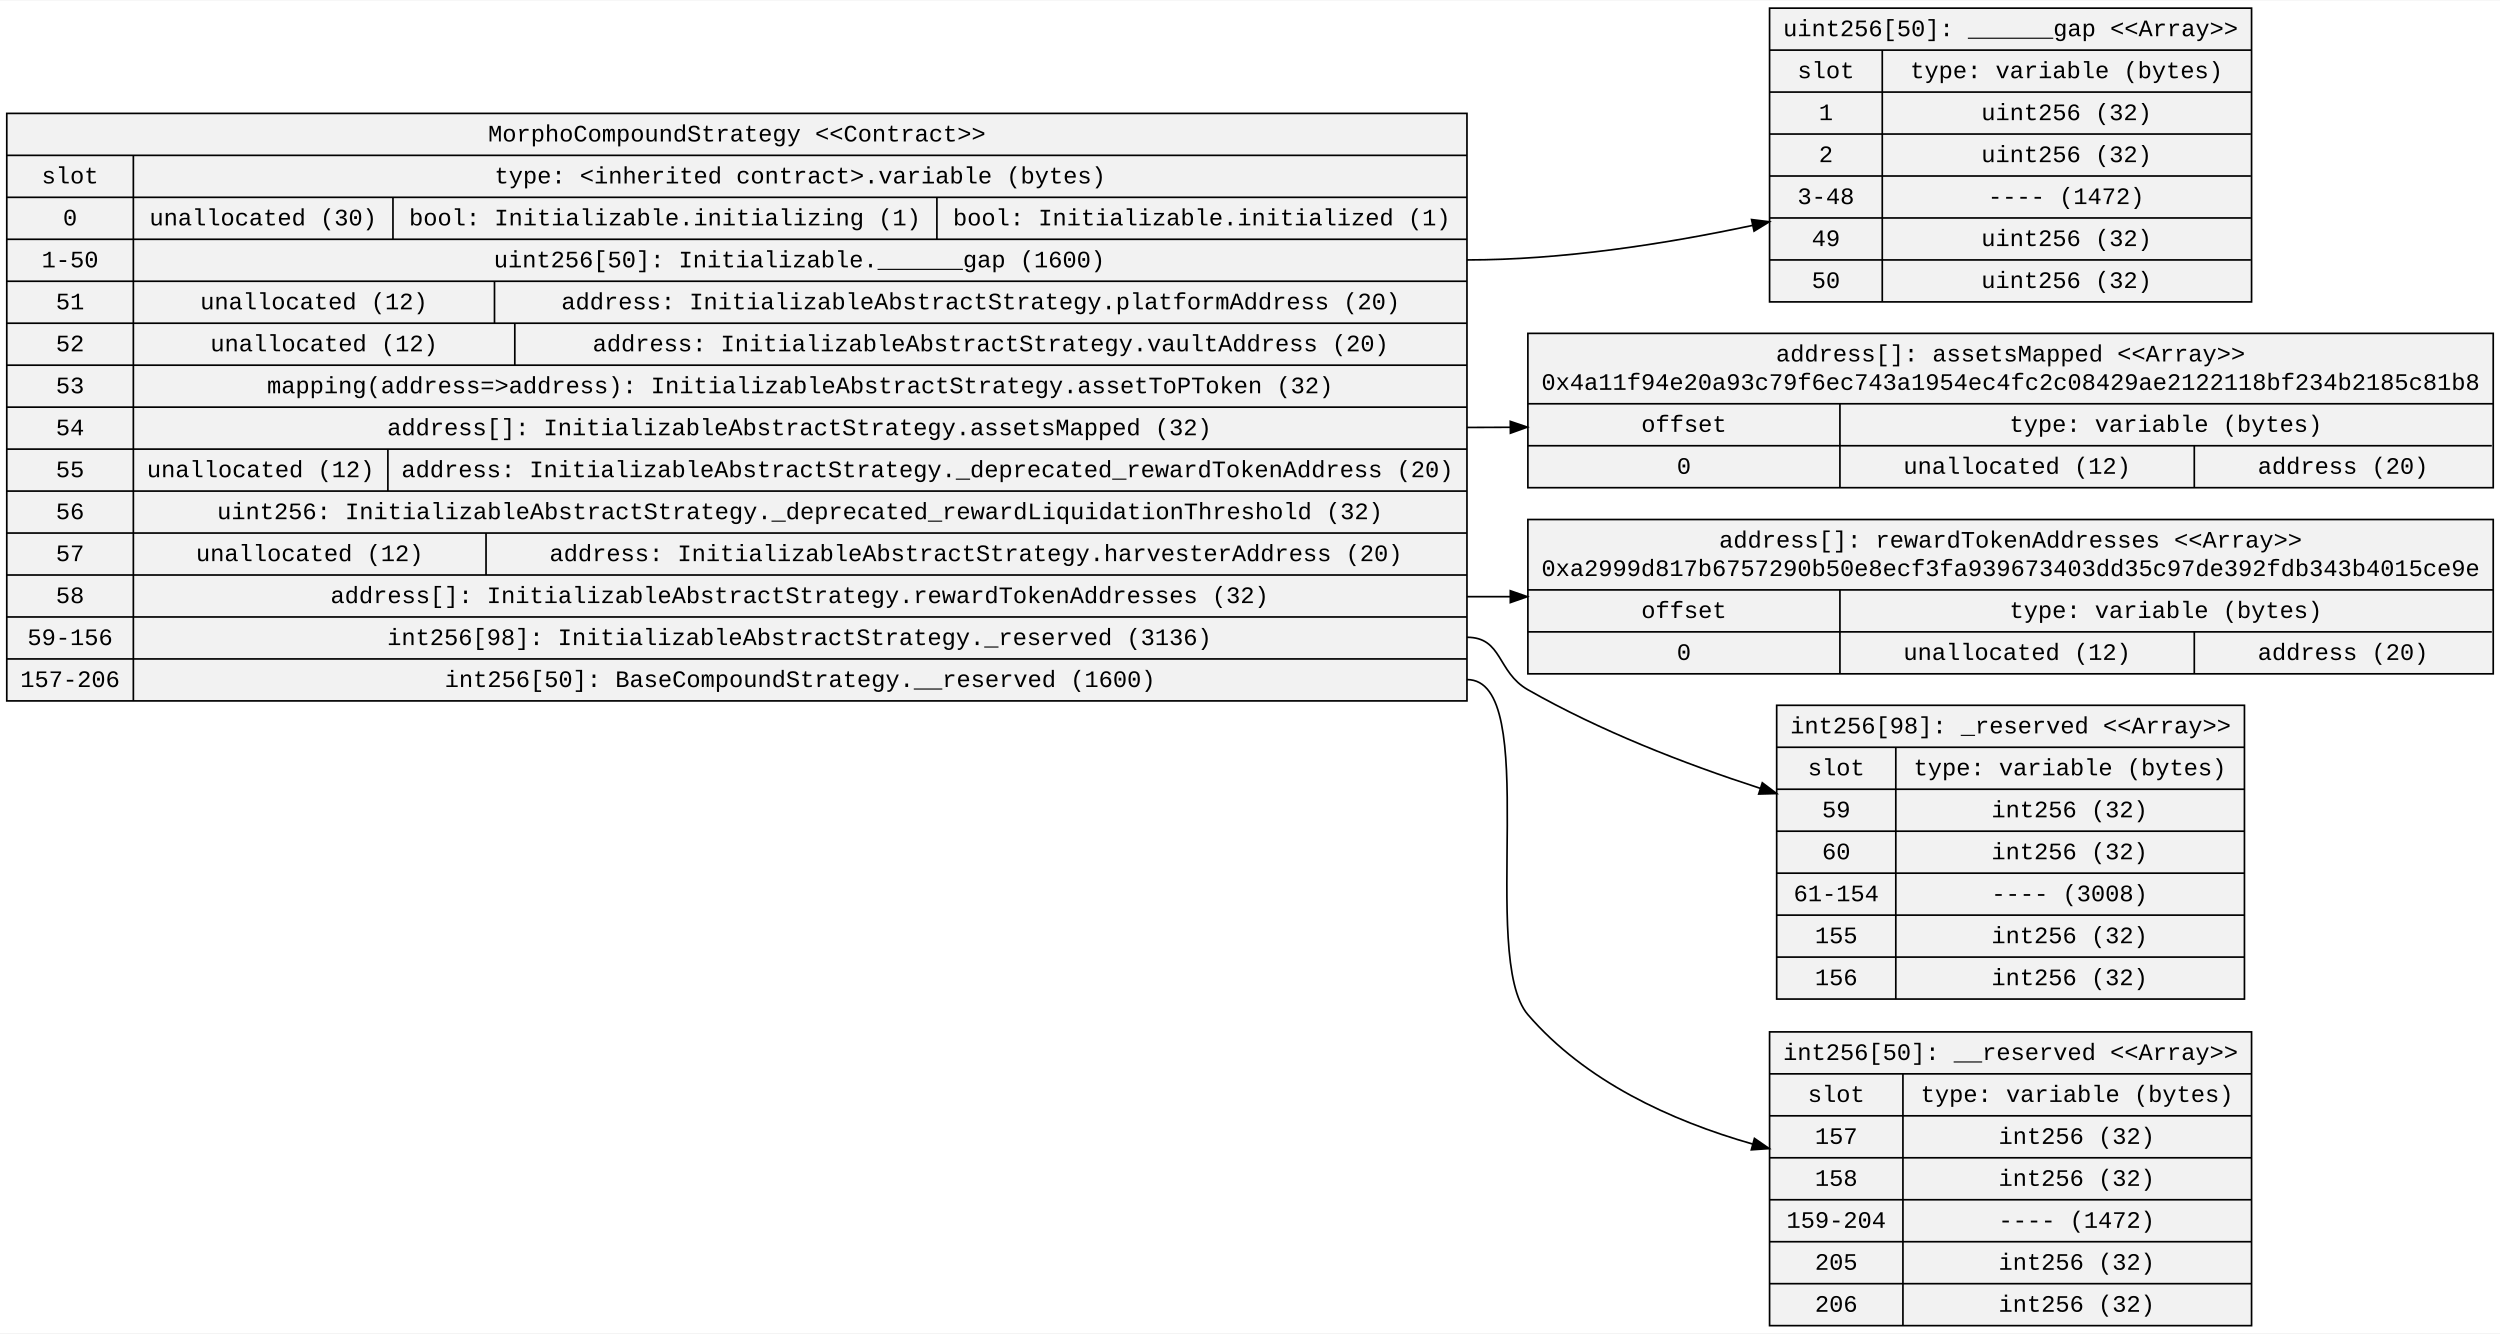
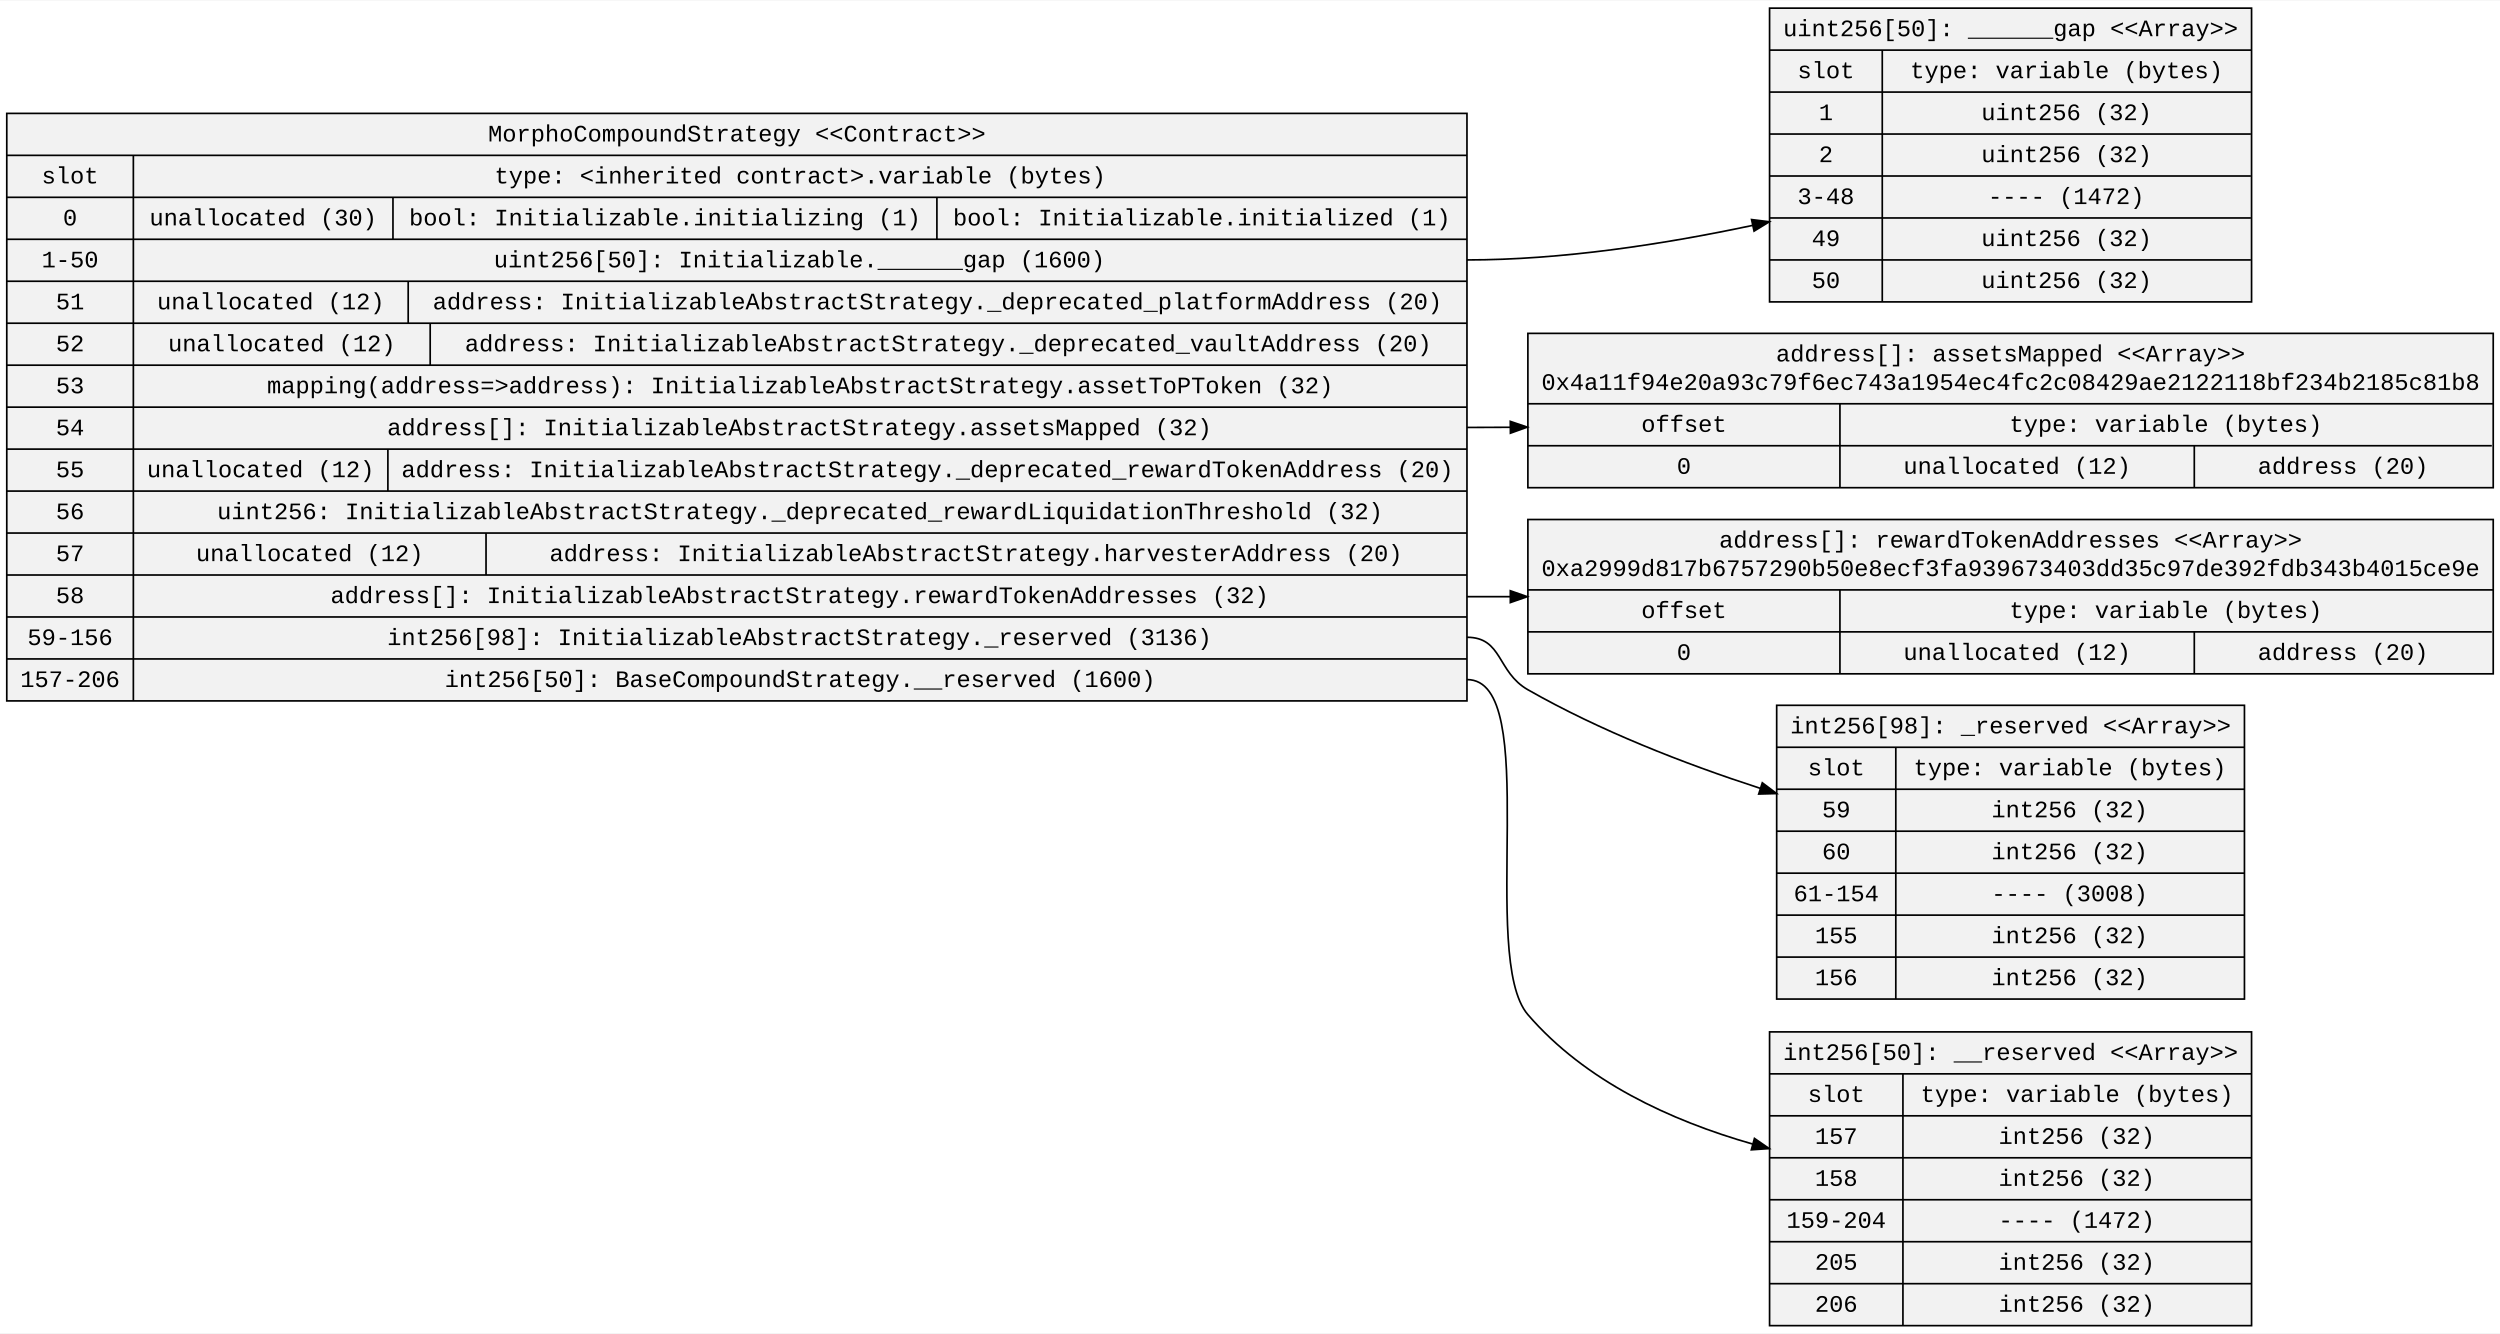
<svg xmlns="http://www.w3.org/2000/svg" width="1477pt" height="788pt" viewBox="0.00 0.00 1477.42 787.60">
  <g id="graph0" class="graph" transform="scale(1 1) rotate(0) translate(4 783.6)">
    <polygon fill="white" stroke="transparent" points="-4,4 -4,-783.6 1473.42,-783.6 1473.42,4 -4,4" />
    <g id="node1" class="node">
      <polygon fill="#f2f2f2" stroke="black" points="0,-369.7 0,-716.9 862.93,-716.9 862.93,-369.7 0,-369.7" />
      <text text-anchor="middle" x="431.47" y="-700.3" font-family="Courier New" font-size="14.00">MorphoCompoundStrategy &lt;&lt;Contract&gt;&gt;</text>
      <polyline fill="none" stroke="black" points="0,-692.1 862.93,-692.1 " />
      <text text-anchor="middle" x="37.4" y="-675.5" font-family="Courier New" font-size="14.00">slot</text>
      <polyline fill="none" stroke="black" points="0,-667.3 74.81,-667.3 " />
      <text text-anchor="middle" x="37.4" y="-650.7" font-family="Courier New" font-size="14.00">0</text>
      <polyline fill="none" stroke="black" points="0,-642.5 74.81,-642.5 " />
      <text text-anchor="middle" x="37.4" y="-625.9" font-family="Courier New" font-size="14.00">1-50</text>
      <polyline fill="none" stroke="black" points="0,-617.7 74.81,-617.7 " />
      <text text-anchor="middle" x="37.4" y="-601.1" font-family="Courier New" font-size="14.00">51</text>
      <polyline fill="none" stroke="black" points="0,-592.9 74.81,-592.9 " />
      <text text-anchor="middle" x="37.4" y="-576.3" font-family="Courier New" font-size="14.00">52</text>
      <polyline fill="none" stroke="black" points="0,-568.1 74.81,-568.1 " />
      <text text-anchor="middle" x="37.4" y="-551.5" font-family="Courier New" font-size="14.00">53</text>
      <polyline fill="none" stroke="black" points="0,-543.3 74.81,-543.3 " />
      <text text-anchor="middle" x="37.4" y="-526.7" font-family="Courier New" font-size="14.00">54</text>
      <polyline fill="none" stroke="black" points="0,-518.5 74.81,-518.5 " />
      <text text-anchor="middle" x="37.4" y="-501.9" font-family="Courier New" font-size="14.00">55</text>
      <polyline fill="none" stroke="black" points="0,-493.7 74.81,-493.7 " />
      <text text-anchor="middle" x="37.4" y="-477.1" font-family="Courier New" font-size="14.00">56</text>
      <polyline fill="none" stroke="black" points="0,-468.9 74.81,-468.9 " />
      <text text-anchor="middle" x="37.4" y="-452.3" font-family="Courier New" font-size="14.00">57</text>
      <polyline fill="none" stroke="black" points="0,-444.1 74.81,-444.1 " />
      <text text-anchor="middle" x="37.4" y="-427.5" font-family="Courier New" font-size="14.00">58</text>
      <polyline fill="none" stroke="black" points="0,-419.3 74.81,-419.3 " />
      <text text-anchor="middle" x="37.4" y="-402.7" font-family="Courier New" font-size="14.00">59-156</text>
      <polyline fill="none" stroke="black" points="0,-394.5 74.81,-394.5 " />
      <text text-anchor="middle" x="37.4" y="-377.9" font-family="Courier New" font-size="14.00">157-206</text>
      <polyline fill="none" stroke="black" points="74.81,-369.7 74.81,-692.1 " />
      <text text-anchor="middle" x="468.87" y="-675.5" font-family="Courier New" font-size="14.00">type: &lt;inherited contract&gt;.variable (bytes)</text>
      <polyline fill="none" stroke="black" points="74.81,-667.3 862.93,-667.3 " />
      <text text-anchor="middle" x="151.52" y="-650.7" font-family="Courier New" font-size="14.00">unallocated (30)</text>
      <polyline fill="none" stroke="black" points="228.23,-642.5 228.23,-667.3 " />
      <text text-anchor="middle" x="388.96" y="-650.7" font-family="Courier New" font-size="14.00">bool: Initializable.initializing (1)</text>
      <polyline fill="none" stroke="black" points="549.68,-642.5 549.68,-667.3 " />
      <text text-anchor="middle" x="706.2" y="-650.7" font-family="Courier New" font-size="14.00">bool: Initializable.initialized (1)</text>
      <polyline fill="none" stroke="black" points="74.81,-642.5 862.93,-642.5 " />
      <text text-anchor="middle" x="468.44" y="-625.9" font-family="Courier New" font-size="14.00">uint256[50]: Initializable.______gap (1600)</text>
      <polyline fill="none" stroke="black" points="74.81,-617.7 862.93,-617.7 " />
-       <text text-anchor="middle" x="181.52" y="-601.1" font-family="Courier New" font-size="14.00">unallocated (12)</text>
-       <polyline fill="none" stroke="black" points="288.23,-592.9 288.23,-617.7 " />
-       <text text-anchor="middle" x="575.57" y="-601.1" font-family="Courier New" font-size="14.00">address: InitializableAbstractStrategy.platformAddress (20)</text>
+       <text text-anchor="middle" x="156.02" y="-601.1" font-family="Courier New" font-size="14.00">unallocated (12)</text>
+       <polyline fill="none" stroke="black" points="237.23,-592.9 237.23,-617.7 " />
+       <text text-anchor="middle" x="549.98" y="-601.1" font-family="Courier New" font-size="14.00">address: InitializableAbstractStrategy._deprecated_platformAddress (20)</text>
      <polyline fill="none" stroke="black" points="74.81,-592.9 862.93,-592.9 " />
-       <text text-anchor="middle" x="187.52" y="-576.3" font-family="Courier New" font-size="14.00">unallocated (12)</text>
-       <polyline fill="none" stroke="black" points="300.23,-568.1 300.23,-592.9 " />
-       <text text-anchor="middle" x="581.47" y="-576.3" font-family="Courier New" font-size="14.00">address: InitializableAbstractStrategy.vaultAddress (20)</text>
+       <text text-anchor="middle" x="162.52" y="-576.3" font-family="Courier New" font-size="14.00">unallocated (12)</text>
+       <polyline fill="none" stroke="black" points="250.23,-568.1 250.23,-592.9 " />
+       <text text-anchor="middle" x="556.38" y="-576.3" font-family="Courier New" font-size="14.00">address: InitializableAbstractStrategy._deprecated_vaultAddress (20)</text>
      <polyline fill="none" stroke="black" points="74.81,-568.1 862.93,-568.1 " />
      <text text-anchor="middle" x="468.86" y="-551.5" font-family="Courier New" font-size="14.00">mapping(address=&gt;address): InitializableAbstractStrategy.assetToPToken (32)</text>
      <polyline fill="none" stroke="black" points="74.81,-543.3 862.93,-543.3 " />
      <text text-anchor="middle" x="468.45" y="-526.7" font-family="Courier New" font-size="14.00">address[]: InitializableAbstractStrategy.assetsMapped (32)</text>
      <polyline fill="none" stroke="black" points="74.81,-518.5 862.93,-518.5 " />
      <text text-anchor="middle" x="150.02" y="-501.9" font-family="Courier New" font-size="14.00">unallocated (12)</text>
      <polyline fill="none" stroke="black" points="225.23,-493.7 225.23,-518.5 " />
      <text text-anchor="middle" x="544.08" y="-501.9" font-family="Courier New" font-size="14.00">address: InitializableAbstractStrategy._deprecated_rewardTokenAddress (20)</text>
      <polyline fill="none" stroke="black" points="74.81,-493.7 862.93,-493.7 " />
      <text text-anchor="middle" x="468.77" y="-477.1" font-family="Courier New" font-size="14.00">uint256: InitializableAbstractStrategy._deprecated_rewardLiquidationThreshold (32)</text>
      <polyline fill="none" stroke="black" points="74.81,-468.9 862.93,-468.9 " />
      <text text-anchor="middle" x="179.02" y="-452.3" font-family="Courier New" font-size="14.00">unallocated (12)</text>
      <polyline fill="none" stroke="black" points="283.23,-444.1 283.23,-468.9 " />
      <text text-anchor="middle" x="572.77" y="-452.3" font-family="Courier New" font-size="14.00">address: InitializableAbstractStrategy.harvesterAddress (20)</text>
      <polyline fill="none" stroke="black" points="74.81,-444.1 862.93,-444.1 " />
      <text text-anchor="middle" x="468.55" y="-427.5" font-family="Courier New" font-size="14.00">address[]: InitializableAbstractStrategy.rewardTokenAddresses (32)</text>
      <polyline fill="none" stroke="black" points="74.81,-419.3 862.93,-419.3 " />
      <text text-anchor="middle" x="468.45" y="-402.7" font-family="Courier New" font-size="14.00">int256[98]: InitializableAbstractStrategy._reserved (3136)</text>
      <polyline fill="none" stroke="black" points="74.81,-394.5 862.93,-394.5 " />
      <text text-anchor="middle" x="468.84" y="-377.9" font-family="Courier New" font-size="14.00">int256[50]: BaseCompoundStrategy.__reserved (1600)</text>
    </g>
    <g id="node2" class="node">
      <polygon fill="#f2f2f2" stroke="black" points="1041.76,-605.5 1041.76,-779.1 1326.6,-779.1 1326.6,-605.5 1041.76,-605.5" />
      <text text-anchor="middle" x="1184.18" y="-762.5" font-family="Courier New" font-size="14.00">uint256[50]: ______gap &lt;&lt;Array&gt;&gt;</text>
      <polyline fill="none" stroke="black" points="1041.76,-754.3 1326.6,-754.3 " />
      <text text-anchor="middle" x="1075.06" y="-737.7" font-family="Courier New" font-size="14.00">slot</text>
      <polyline fill="none" stroke="black" points="1041.76,-729.5 1108.36,-729.5 " />
      <text text-anchor="middle" x="1075.06" y="-712.9" font-family="Courier New" font-size="14.00">1</text>
      <polyline fill="none" stroke="black" points="1041.76,-704.7 1108.36,-704.7 " />
      <text text-anchor="middle" x="1075.06" y="-688.1" font-family="Courier New" font-size="14.00">2</text>
      <polyline fill="none" stroke="black" points="1041.76,-679.9 1108.36,-679.9 " />
      <text text-anchor="middle" x="1075.06" y="-663.3" font-family="Courier New" font-size="14.00">3-48</text>
      <polyline fill="none" stroke="black" points="1041.76,-655.1 1108.36,-655.1 " />
      <text text-anchor="middle" x="1075.06" y="-638.5" font-family="Courier New" font-size="14.00">49</text>
      <polyline fill="none" stroke="black" points="1041.76,-630.3 1108.36,-630.3 " />
      <text text-anchor="middle" x="1075.06" y="-613.7" font-family="Courier New" font-size="14.00">50</text>
      <polyline fill="none" stroke="black" points="1108.36,-605.5 1108.36,-754.3 " />
      <text text-anchor="middle" x="1217.28" y="-737.7" font-family="Courier New" font-size="14.00">type: variable (bytes)</text>
      <polyline fill="none" stroke="black" points="1108.36,-729.5 1326.19,-729.5 " />
      <text text-anchor="middle" x="1217.27" y="-712.9" font-family="Courier New" font-size="14.00">uint256 (32)</text>
      <polyline fill="none" stroke="black" points="1108.36,-704.7 1326.19,-704.7 " />
      <text text-anchor="middle" x="1217.27" y="-688.1" font-family="Courier New" font-size="14.00">uint256 (32)</text>
      <polyline fill="none" stroke="black" points="1108.36,-679.9 1326.19,-679.9 " />
      <text text-anchor="middle" x="1217.07" y="-663.3" font-family="Courier New" font-size="14.00">---- (1472)</text>
      <polyline fill="none" stroke="black" points="1108.36,-655.1 1326.19,-655.1 " />
      <text text-anchor="middle" x="1217.27" y="-638.5" font-family="Courier New" font-size="14.00">uint256 (32)</text>
      <polyline fill="none" stroke="black" points="1108.36,-630.3 1326.19,-630.3 " />
      <text text-anchor="middle" x="1217.27" y="-613.7" font-family="Courier New" font-size="14.00">uint256 (32)</text>
    </g>
    <g id="edge1" class="edge">
      <path fill="none" stroke="black" d="M862.93,-630.3C918.64,-630.3 978.83,-639.46 1031.82,-650.73" />
      <polygon fill="black" stroke="black" points="1031.12,-654.16 1041.63,-652.86 1032.6,-647.32 1031.12,-654.16" />
    </g>
    <g id="node3" class="node">
      <polygon fill="#f2f2f2" stroke="black" points="898.93,-495.7 898.93,-586.9 1469.42,-586.9 1469.42,-495.7 898.93,-495.7" />
      <text text-anchor="middle" x="1184.18" y="-570.3" font-family="Courier New" font-size="14.00">address[]: assetsMapped &lt;&lt;Array&gt;&gt;</text>
      <text text-anchor="middle" x="1184.18" y="-553.5" font-family="Courier New" font-size="14.00">0x4a11f94e20a93c79f6ec743a1954ec4fc2c08429ae2122118bf234b2185c81b8</text>
      <polyline fill="none" stroke="black" points="898.93,-545.3 1469.42,-545.3 " />
      <text text-anchor="middle" x="991.14" y="-528.7" font-family="Courier New" font-size="14.00">offset</text>
      <polyline fill="none" stroke="black" points="898.93,-520.5 1083.34,-520.5 " />
      <text text-anchor="middle" x="991.14" y="-503.9" font-family="Courier New" font-size="14.00">0</text>
      <polyline fill="none" stroke="black" points="1083.34,-495.7 1083.34,-545.3 " />
      <text text-anchor="middle" x="1275.96" y="-528.7" font-family="Courier New" font-size="14.00">type: variable (bytes)</text>
      <polyline fill="none" stroke="black" points="1083.34,-520.5 1468.58,-520.5 " />
      <text text-anchor="middle" x="1188.05" y="-503.9" font-family="Courier New" font-size="14.00">unallocated (12)</text>
      <polyline fill="none" stroke="black" points="1292.76,-495.7 1292.76,-520.5 " />
      <text text-anchor="middle" x="1380.67" y="-503.9" font-family="Courier New" font-size="14.00">address (20)</text>
    </g>
    <g id="edge2" class="edge">
      <path fill="none" stroke="black" d="M862.93,-531.3C871.33,-531.3 879.85,-531.33 888.45,-531.4" />
      <polygon fill="black" stroke="black" points="888.54,-534.9 898.57,-531.49 888.61,-527.9 888.54,-534.9" />
    </g>
    <g id="node4" class="node">
      <polygon fill="#f2f2f2" stroke="black" points="898.93,-385.7 898.93,-476.9 1469.42,-476.9 1469.42,-385.7 898.93,-385.7" />
      <text text-anchor="middle" x="1184.18" y="-460.3" font-family="Courier New" font-size="14.00">address[]: rewardTokenAddresses &lt;&lt;Array&gt;&gt;</text>
      <text text-anchor="middle" x="1184.18" y="-443.5" font-family="Courier New" font-size="14.00">0xa2999d817b6757290b50e8ecf3fa939673403dd35c97de392fdb343b4015ce9e</text>
      <polyline fill="none" stroke="black" points="898.93,-435.3 1469.42,-435.3 " />
      <text text-anchor="middle" x="991.14" y="-418.7" font-family="Courier New" font-size="14.00">offset</text>
      <polyline fill="none" stroke="black" points="898.93,-410.5 1083.34,-410.5 " />
      <text text-anchor="middle" x="991.14" y="-393.9" font-family="Courier New" font-size="14.00">0</text>
      <polyline fill="none" stroke="black" points="1083.34,-385.7 1083.34,-435.3 " />
      <text text-anchor="middle" x="1275.96" y="-418.7" font-family="Courier New" font-size="14.00">type: variable (bytes)</text>
      <polyline fill="none" stroke="black" points="1083.34,-410.5 1468.58,-410.5 " />
      <text text-anchor="middle" x="1188.05" y="-393.9" font-family="Courier New" font-size="14.00">unallocated (12)</text>
      <polyline fill="none" stroke="black" points="1292.76,-385.7 1292.76,-410.5 " />
      <text text-anchor="middle" x="1380.67" y="-393.9" font-family="Courier New" font-size="14.00">address (20)</text>
    </g>
    <g id="edge3" class="edge">
      <path fill="none" stroke="black" d="M862.93,-431.3C871.32,-431.3 879.84,-431.3 888.44,-431.3" />
      <polygon fill="black" stroke="black" points="888.56,-434.8 898.56,-431.3 888.56,-427.8 888.56,-434.8" />
    </g>
    <g id="node5" class="node">
      <polygon fill="#f2f2f2" stroke="black" points="1045.96,-193.5 1045.96,-367.1 1322.4,-367.1 1322.4,-193.5 1045.96,-193.5" />
      <text text-anchor="middle" x="1184.18" y="-350.5" font-family="Courier New" font-size="14.00">int256[98]: _reserved &lt;&lt;Array&gt;&gt;</text>
      <polyline fill="none" stroke="black" points="1045.96,-342.3 1322.4,-342.3 " />
      <text text-anchor="middle" x="1081.16" y="-325.7" font-family="Courier New" font-size="14.00">slot</text>
      <polyline fill="none" stroke="black" points="1045.96,-317.5 1116.36,-317.5 " />
      <text text-anchor="middle" x="1081.16" y="-300.9" font-family="Courier New" font-size="14.00">59</text>
      <polyline fill="none" stroke="black" points="1045.96,-292.7 1116.36,-292.7 " />
      <text text-anchor="middle" x="1081.16" y="-276.1" font-family="Courier New" font-size="14.00">60</text>
      <polyline fill="none" stroke="black" points="1045.96,-267.9 1116.36,-267.9 " />
      <text text-anchor="middle" x="1081.16" y="-251.3" font-family="Courier New" font-size="14.00">61-154</text>
      <polyline fill="none" stroke="black" points="1045.96,-243.1 1116.36,-243.1 " />
      <text text-anchor="middle" x="1081.16" y="-226.5" font-family="Courier New" font-size="14.00">155</text>
      <polyline fill="none" stroke="black" points="1045.96,-218.3 1116.36,-218.3 " />
      <text text-anchor="middle" x="1081.16" y="-201.7" font-family="Courier New" font-size="14.00">156</text>
      <polyline fill="none" stroke="black" points="1116.36,-193.5 1116.36,-342.3 " />
      <text text-anchor="middle" x="1219.28" y="-325.7" font-family="Courier New" font-size="14.00">type: variable (bytes)</text>
      <polyline fill="none" stroke="black" points="1116.36,-317.5 1322.19,-317.5 " />
      <text text-anchor="middle" x="1219.07" y="-300.9" font-family="Courier New" font-size="14.00">int256 (32)</text>
      <polyline fill="none" stroke="black" points="1116.36,-292.7 1322.19,-292.7 " />
      <text text-anchor="middle" x="1219.07" y="-276.1" font-family="Courier New" font-size="14.00">int256 (32)</text>
      <polyline fill="none" stroke="black" points="1116.36,-267.9 1322.19,-267.9 " />
      <text text-anchor="middle" x="1219.07" y="-251.3" font-family="Courier New" font-size="14.00">---- (3008)</text>
      <polyline fill="none" stroke="black" points="1116.36,-243.1 1322.19,-243.1 " />
      <text text-anchor="middle" x="1219.07" y="-226.5" font-family="Courier New" font-size="14.00">int256 (32)</text>
      <polyline fill="none" stroke="black" points="1116.36,-218.3 1322.19,-218.3 " />
      <text text-anchor="middle" x="1219.07" y="-201.7" font-family="Courier New" font-size="14.00">int256 (32)</text>
    </g>
    <g id="edge4" class="edge">
      <path fill="none" stroke="black" d="M862.93,-407.3C884.05,-407.3 880.59,-386.76 898.93,-376.3 941.28,-352.15 990.65,-332.83 1036.26,-318.03" />
      <polygon fill="black" stroke="black" points="1037.47,-321.32 1045.93,-314.94 1035.34,-314.65 1037.47,-321.32" />
    </g>
    <g id="node6" class="node">
      <polygon fill="#f2f2f2" stroke="black" points="1041.76,-0.5 1041.76,-174.1 1326.6,-174.1 1326.6,-0.5 1041.76,-0.5" />
      <text text-anchor="middle" x="1184.18" y="-157.5" font-family="Courier New" font-size="14.00">int256[50]: __reserved &lt;&lt;Array&gt;&gt;</text>
      <polyline fill="none" stroke="black" points="1041.76,-149.3 1326.6,-149.3 " />
      <text text-anchor="middle" x="1081.16" y="-132.7" font-family="Courier New" font-size="14.00">slot</text>
      <polyline fill="none" stroke="black" points="1041.76,-124.5 1120.57,-124.5 " />
      <text text-anchor="middle" x="1081.16" y="-107.9" font-family="Courier New" font-size="14.00">157</text>
      <polyline fill="none" stroke="black" points="1041.76,-99.7 1120.57,-99.7 " />
      <text text-anchor="middle" x="1081.16" y="-83.1" font-family="Courier New" font-size="14.00">158</text>
      <polyline fill="none" stroke="black" points="1041.76,-74.9 1120.57,-74.9 " />
      <text text-anchor="middle" x="1081.16" y="-58.3" font-family="Courier New" font-size="14.00">159-204</text>
      <polyline fill="none" stroke="black" points="1041.76,-50.1 1120.57,-50.1 " />
      <text text-anchor="middle" x="1081.16" y="-33.5" font-family="Courier New" font-size="14.00">205</text>
      <polyline fill="none" stroke="black" points="1041.76,-25.3 1120.57,-25.3 " />
      <text text-anchor="middle" x="1081.16" y="-8.7" font-family="Courier New" font-size="14.00">206</text>
      <polyline fill="none" stroke="black" points="1120.57,-0.5 1120.57,-149.3 " />
      <text text-anchor="middle" x="1223.48" y="-132.7" font-family="Courier New" font-size="14.00">type: variable (bytes)</text>
      <polyline fill="none" stroke="black" points="1120.57,-124.5 1326.4,-124.5 " />
      <text text-anchor="middle" x="1223.27" y="-107.9" font-family="Courier New" font-size="14.00">int256 (32)</text>
      <polyline fill="none" stroke="black" points="1120.57,-99.7 1326.4,-99.7 " />
      <text text-anchor="middle" x="1223.27" y="-83.1" font-family="Courier New" font-size="14.00">int256 (32)</text>
      <polyline fill="none" stroke="black" points="1120.57,-74.9 1326.4,-74.9 " />
      <text text-anchor="middle" x="1223.27" y="-58.3" font-family="Courier New" font-size="14.00">---- (1472)</text>
      <polyline fill="none" stroke="black" points="1120.57,-50.1 1326.4,-50.1 " />
      <text text-anchor="middle" x="1223.27" y="-33.5" font-family="Courier New" font-size="14.00">int256 (32)</text>
      <polyline fill="none" stroke="black" points="1120.57,-25.3 1326.4,-25.3 " />
      <text text-anchor="middle" x="1223.27" y="-8.7" font-family="Courier New" font-size="14.00">int256 (32)</text>
    </g>
    <g id="edge5" class="edge">
      <path fill="none" stroke="black" d="M862.93,-382.3C907.65,-382.3 869.75,-218.19 898.93,-184.3 932.66,-145.13 982.9,-121.75 1031.8,-107.8" />
      <polygon fill="black" stroke="black" points="1032.83,-111.15 1041.55,-105.14 1030.98,-104.4 1032.83,-111.15" />
    </g>
  </g>
</svg>
